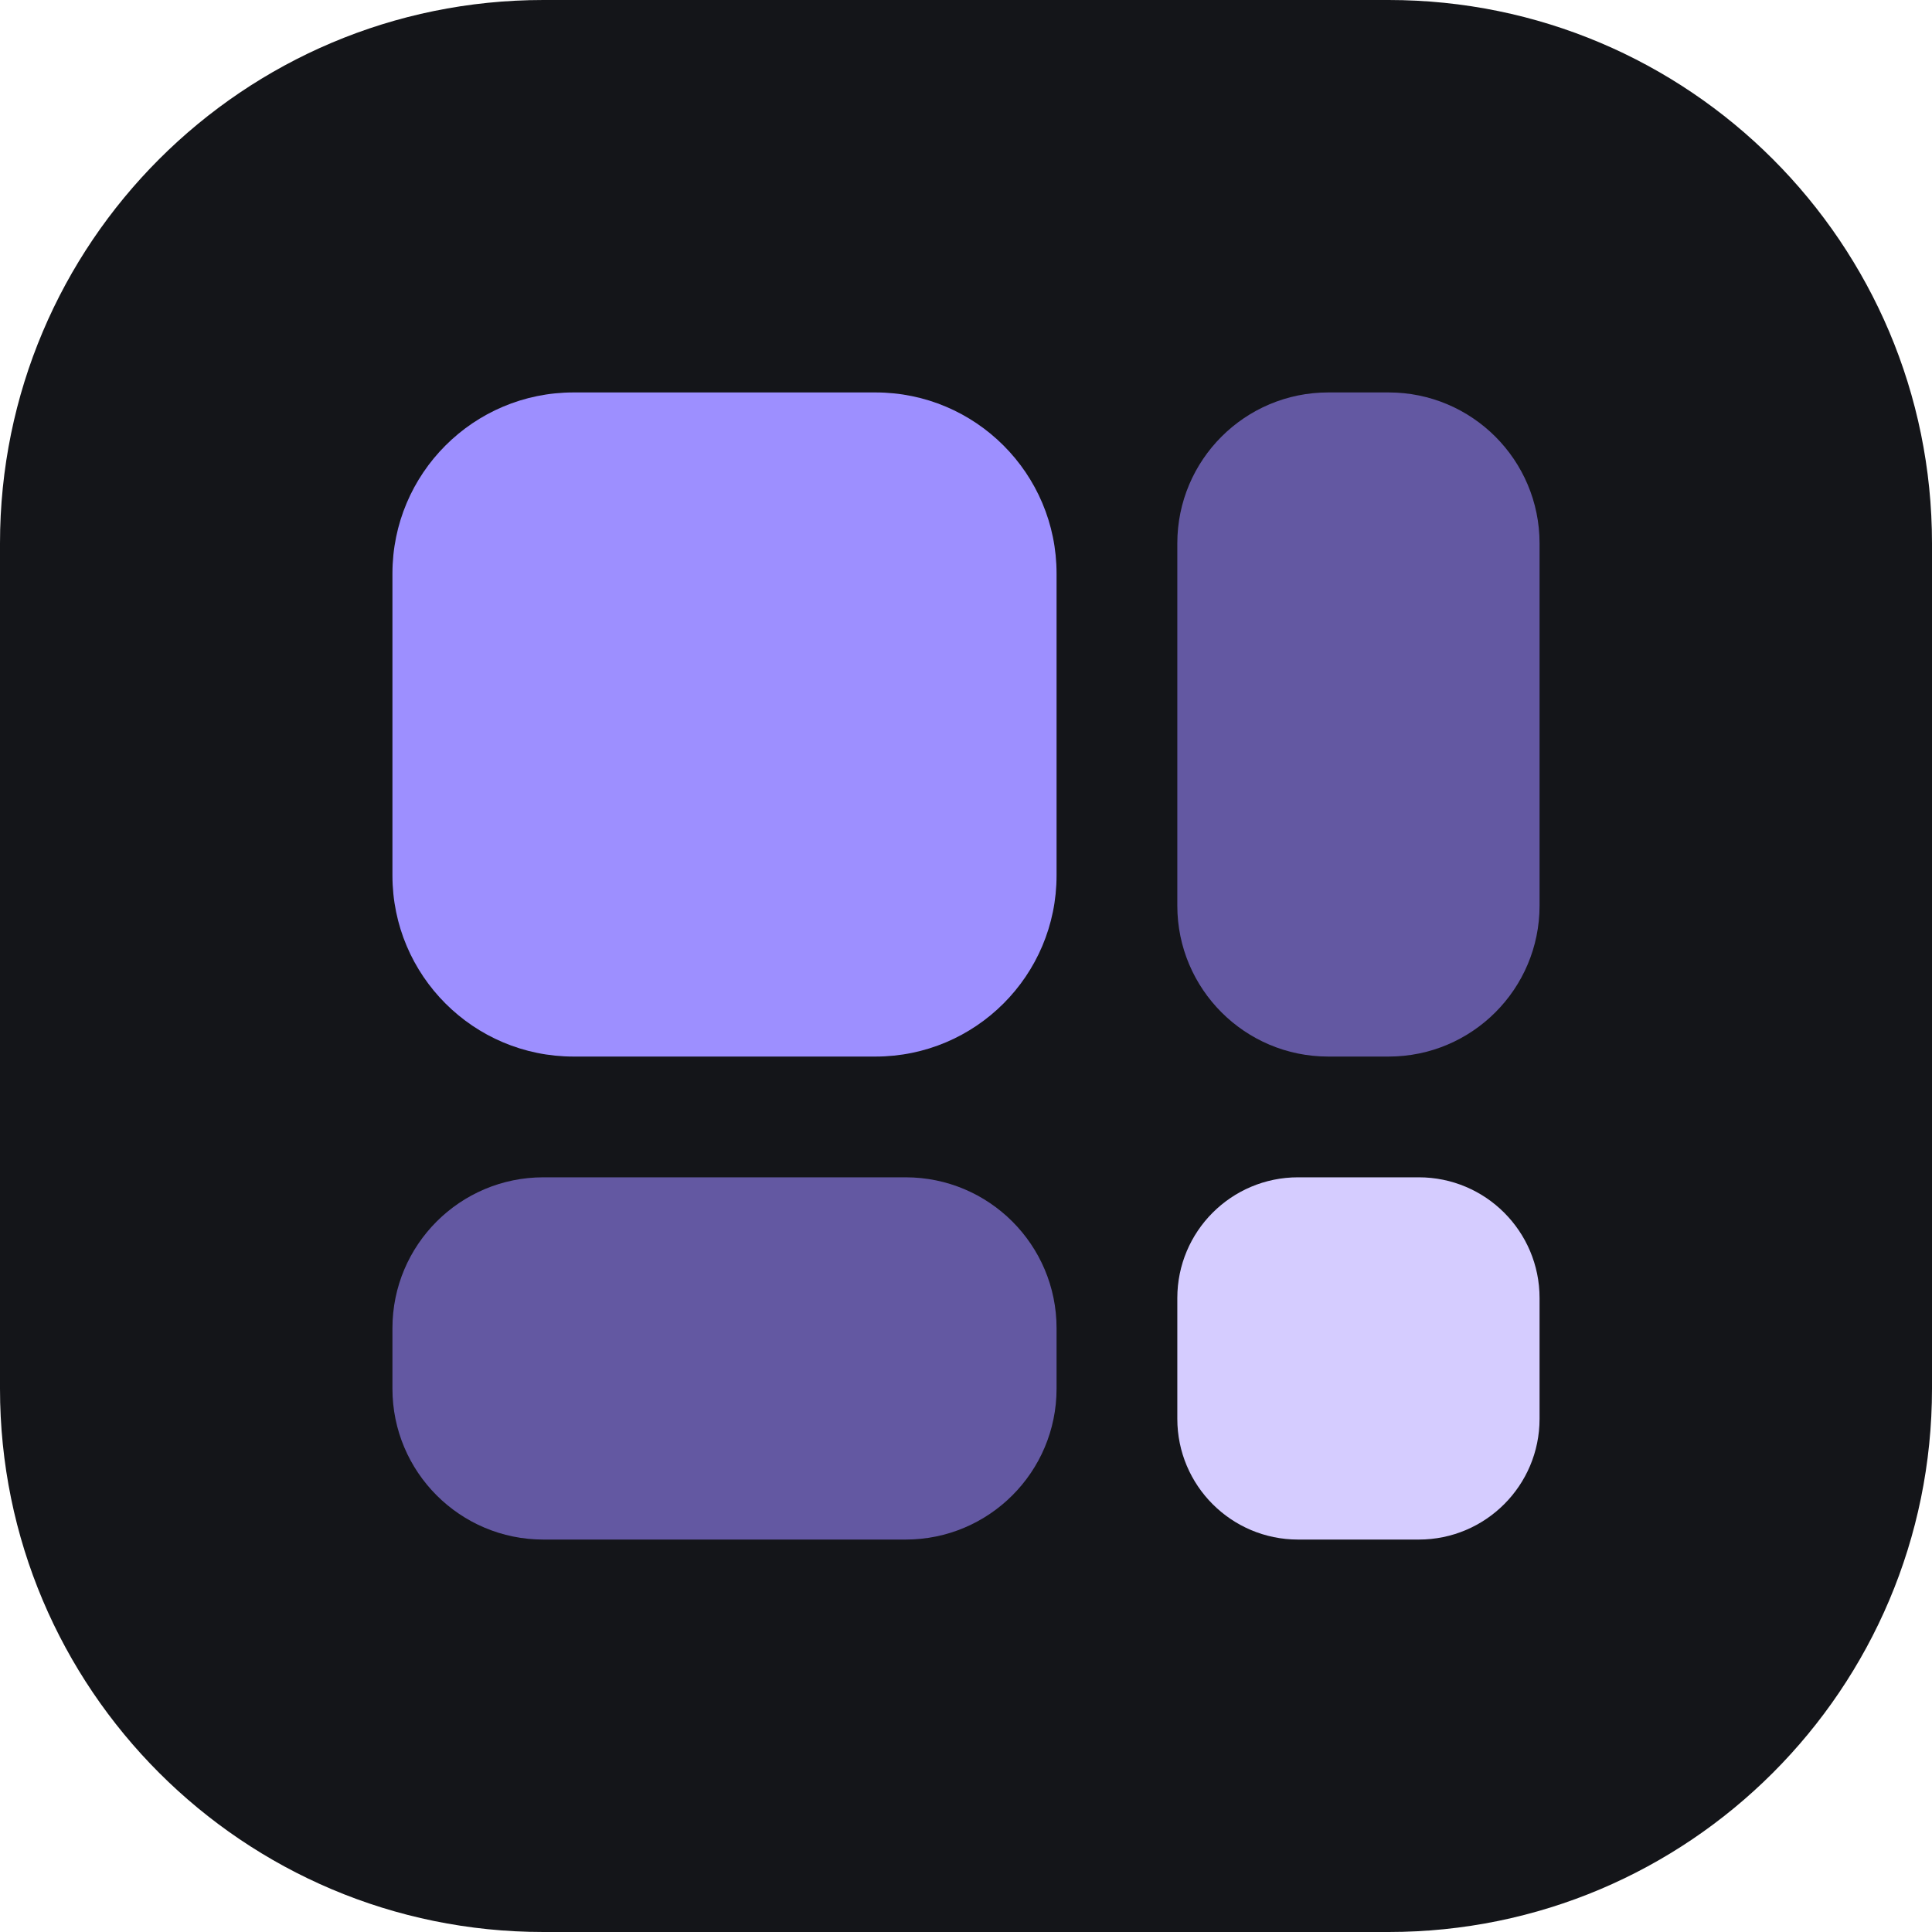
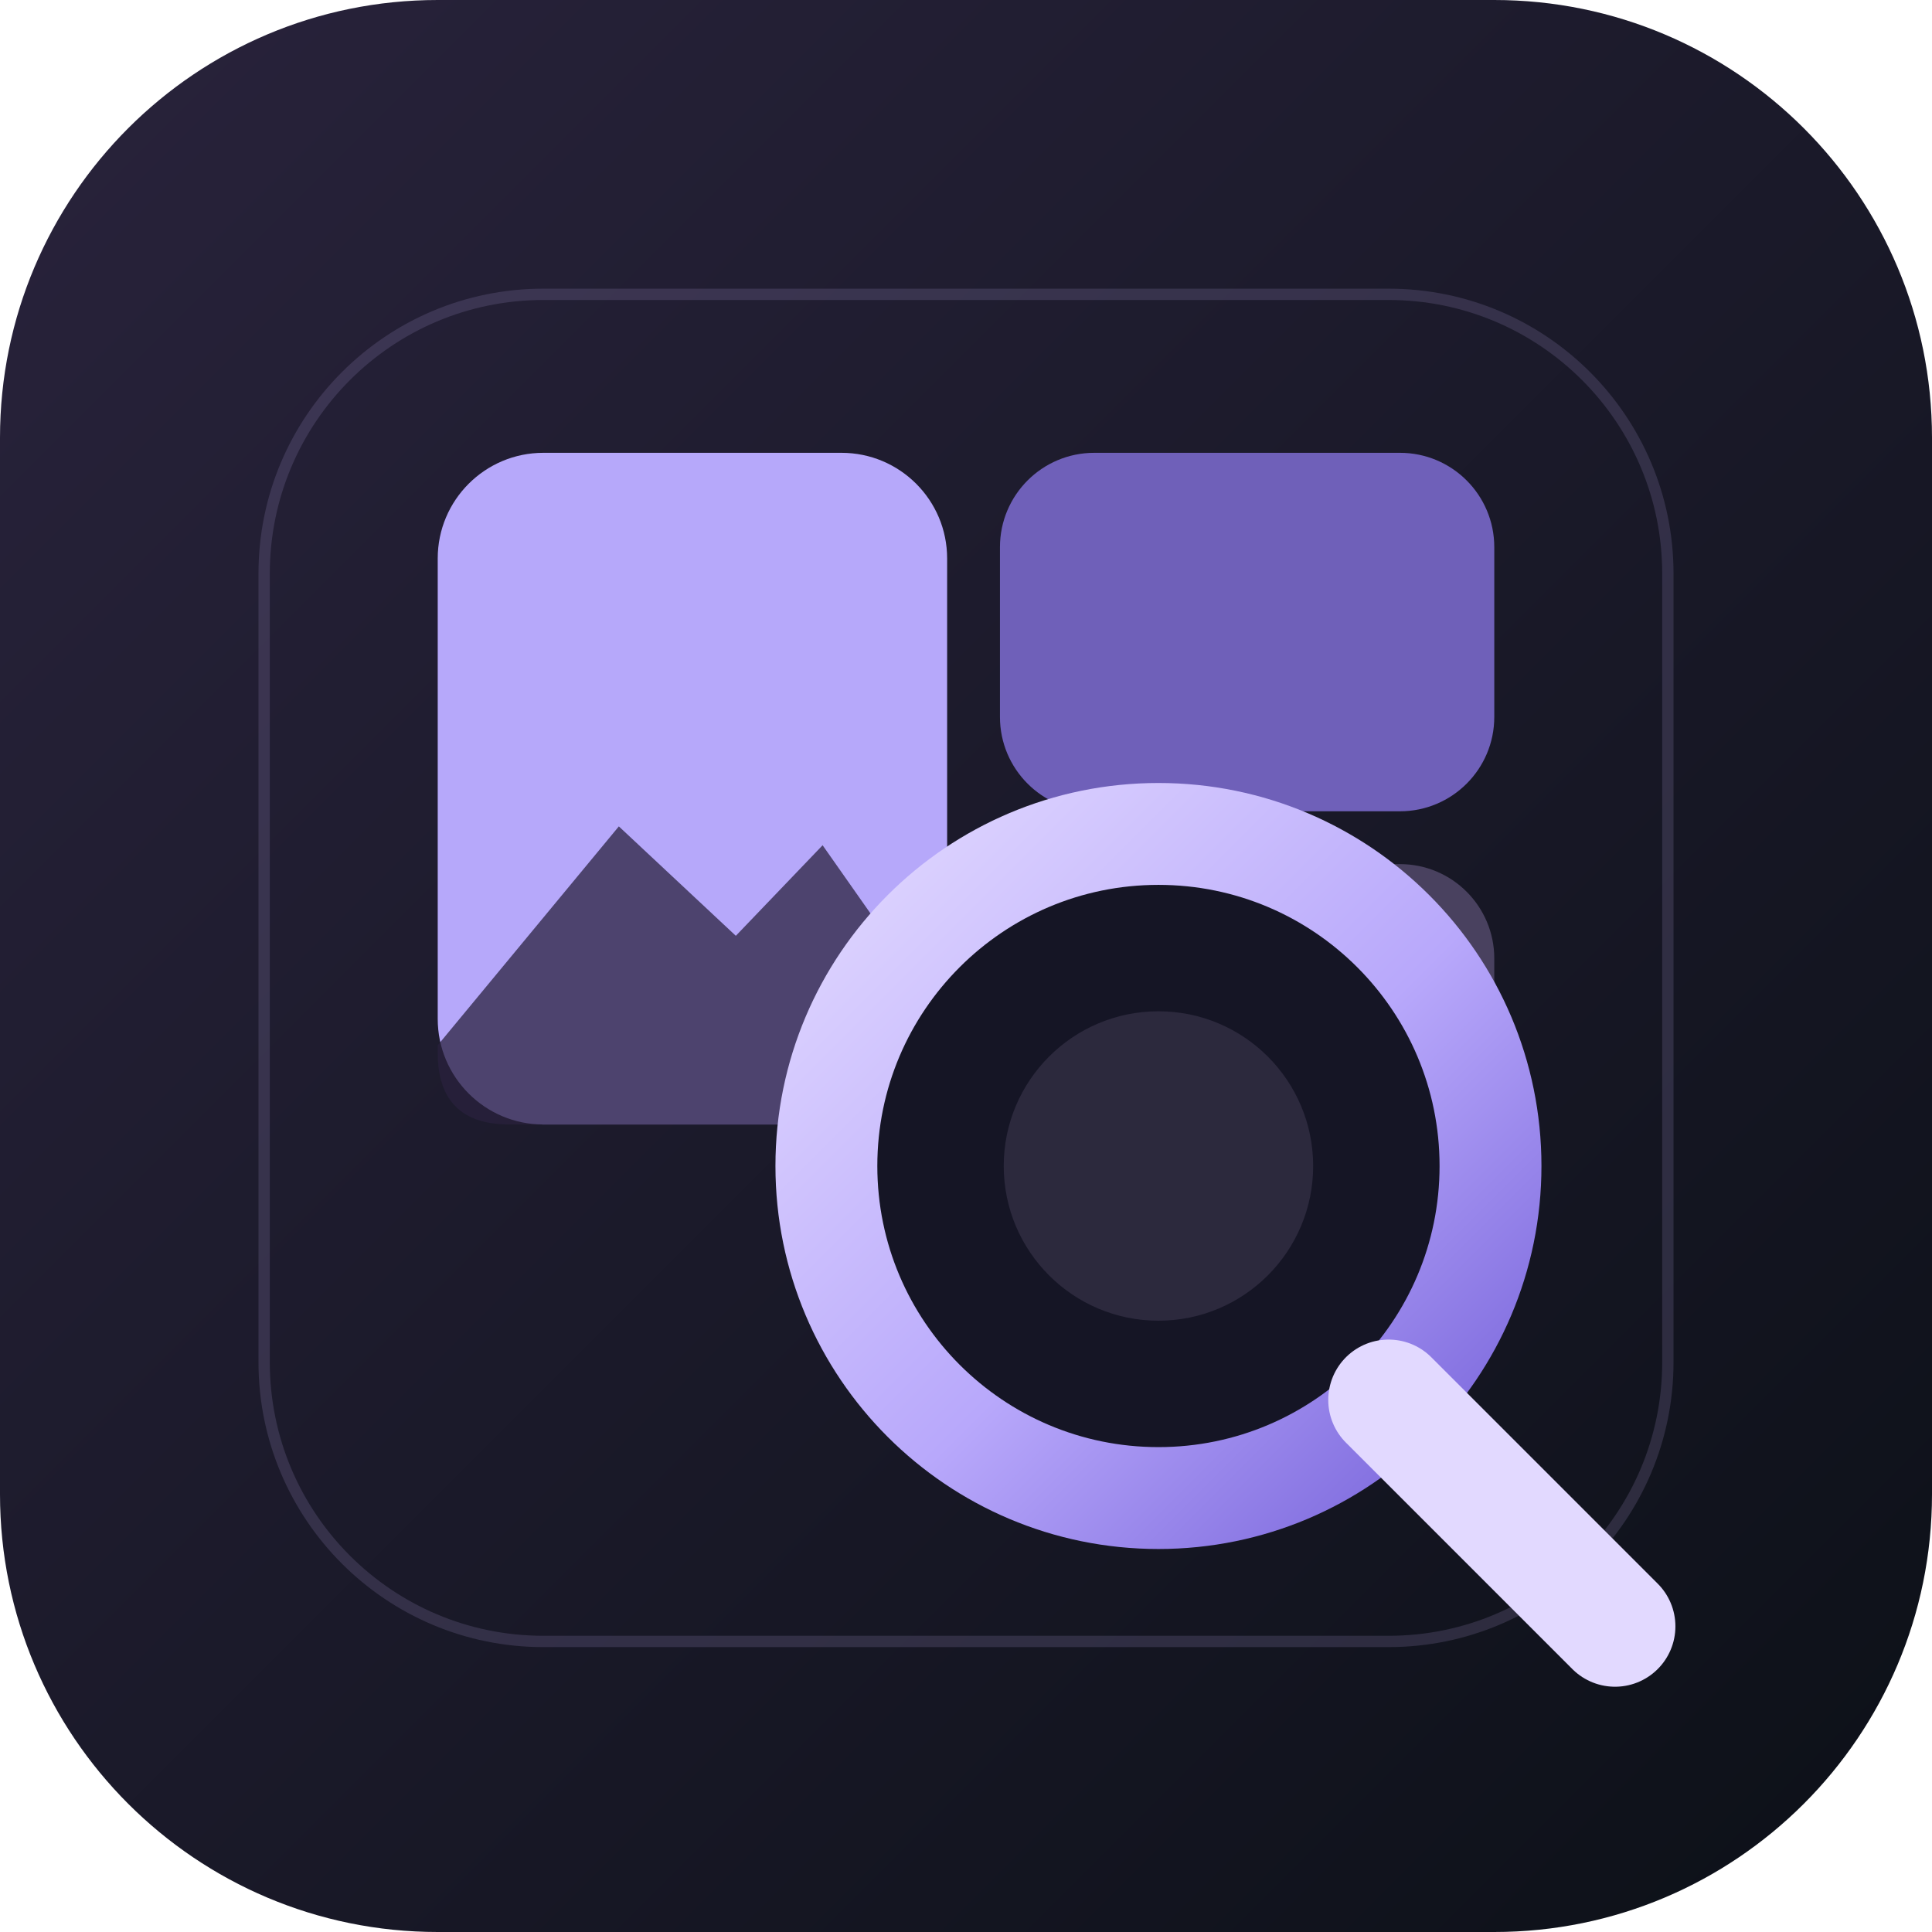
- <svg xmlns="http://www.w3.org/2000/svg" viewBox="0 0 64 64">
-   <rect width="64" height="64" rx="18" fill="#141519" />
-   <rect x="13" y="13" width="22" height="22" rx="6" fill="#9d8fff" />
-   <rect x="39" y="13" width="12" height="22" rx="5" fill="#6358a2" />
-   <rect x="13" y="39" width="22" height="12" rx="5" fill="#6358a2" />
-   <rect x="39" y="39" width="12" height="12" rx="4" fill="#d5ccff" />
+ <svg xmlns="http://www.w3.org/2000/svg" viewBox="0 0 512 512">
+   <defs>
+     <linearGradient id="bg" x1="0" y1="0" x2="1" y2="1">
+       <stop stop-color="#29233c" />
+       <stop offset="1" stop-color="#0c1017" />
+     </linearGradient>
+     <linearGradient id="accent" x1="0" y1="0" x2="1" y2="1">
+       <stop stop-color="#e1d8ff" />
+       <stop offset=".55" stop-color="#b8a8fb" />
+       <stop offset="1" stop-color="#7763da" />
+     </linearGradient>
+   </defs>
+   <rect width="512" height="512" rx="116" fill="url(#bg)" />
+   <rect x="70" y="78" width="372" height="357" rx="74" fill="none" stroke="#a497cf" stroke-opacity=".19" stroke-width="3" />
+   <rect x="116" y="120" width="135" height="178" rx="28" fill="#b6a8fa" />
+   <rect x="265" y="120" width="131" height="95" rx="25" fill="#6f60b9" />
+   <rect x="265" y="229" width="131" height="98" rx="25" fill="#49415f" />
+   <path d="M116 277L164 219L195 248L218 224L251 271V282Q251 298 232 298H135Q116 298 116 279Z" fill="#28203d" opacity=".74" />
+   <circle cx="307" cy="309" r="88" fill="#151525" stroke="url(#accent)" stroke-width="27" />
+   <path d="M368 371L428 431" stroke="#e2d9ff" stroke-width="32" stroke-linecap="round" />
+   <circle cx="307" cy="309" r="41" fill="#48405b" opacity=".45" />
</svg>
